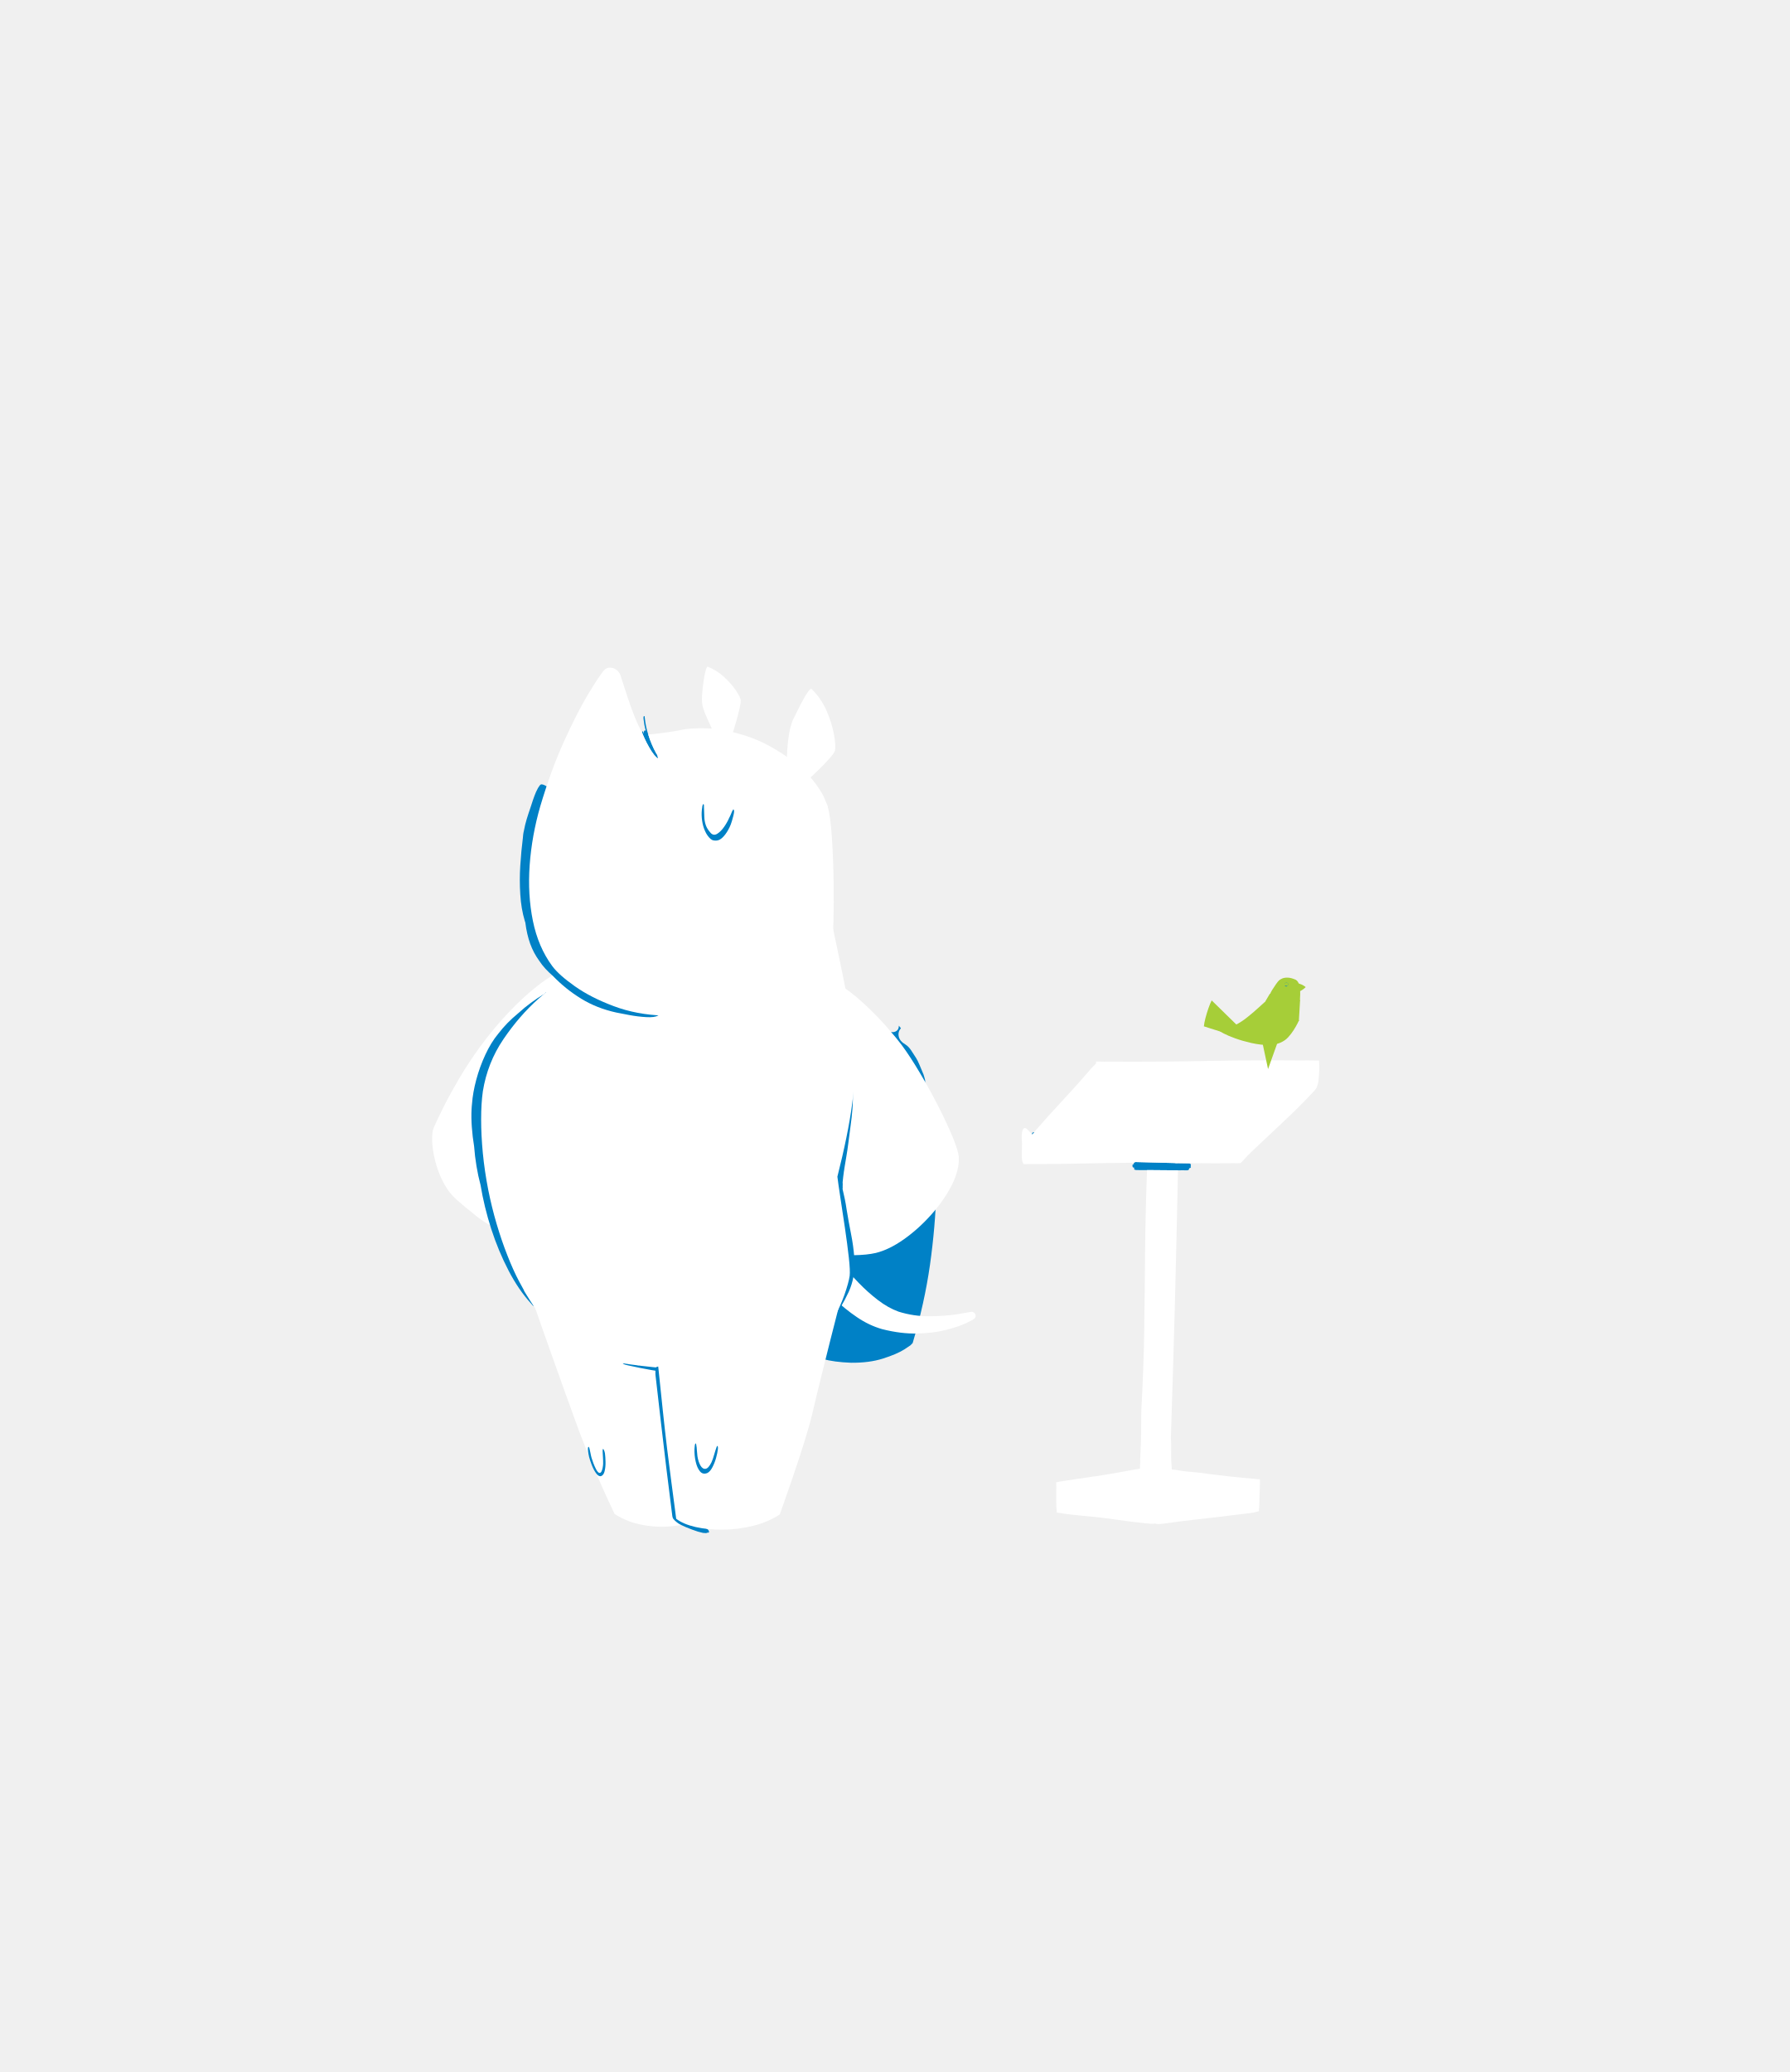
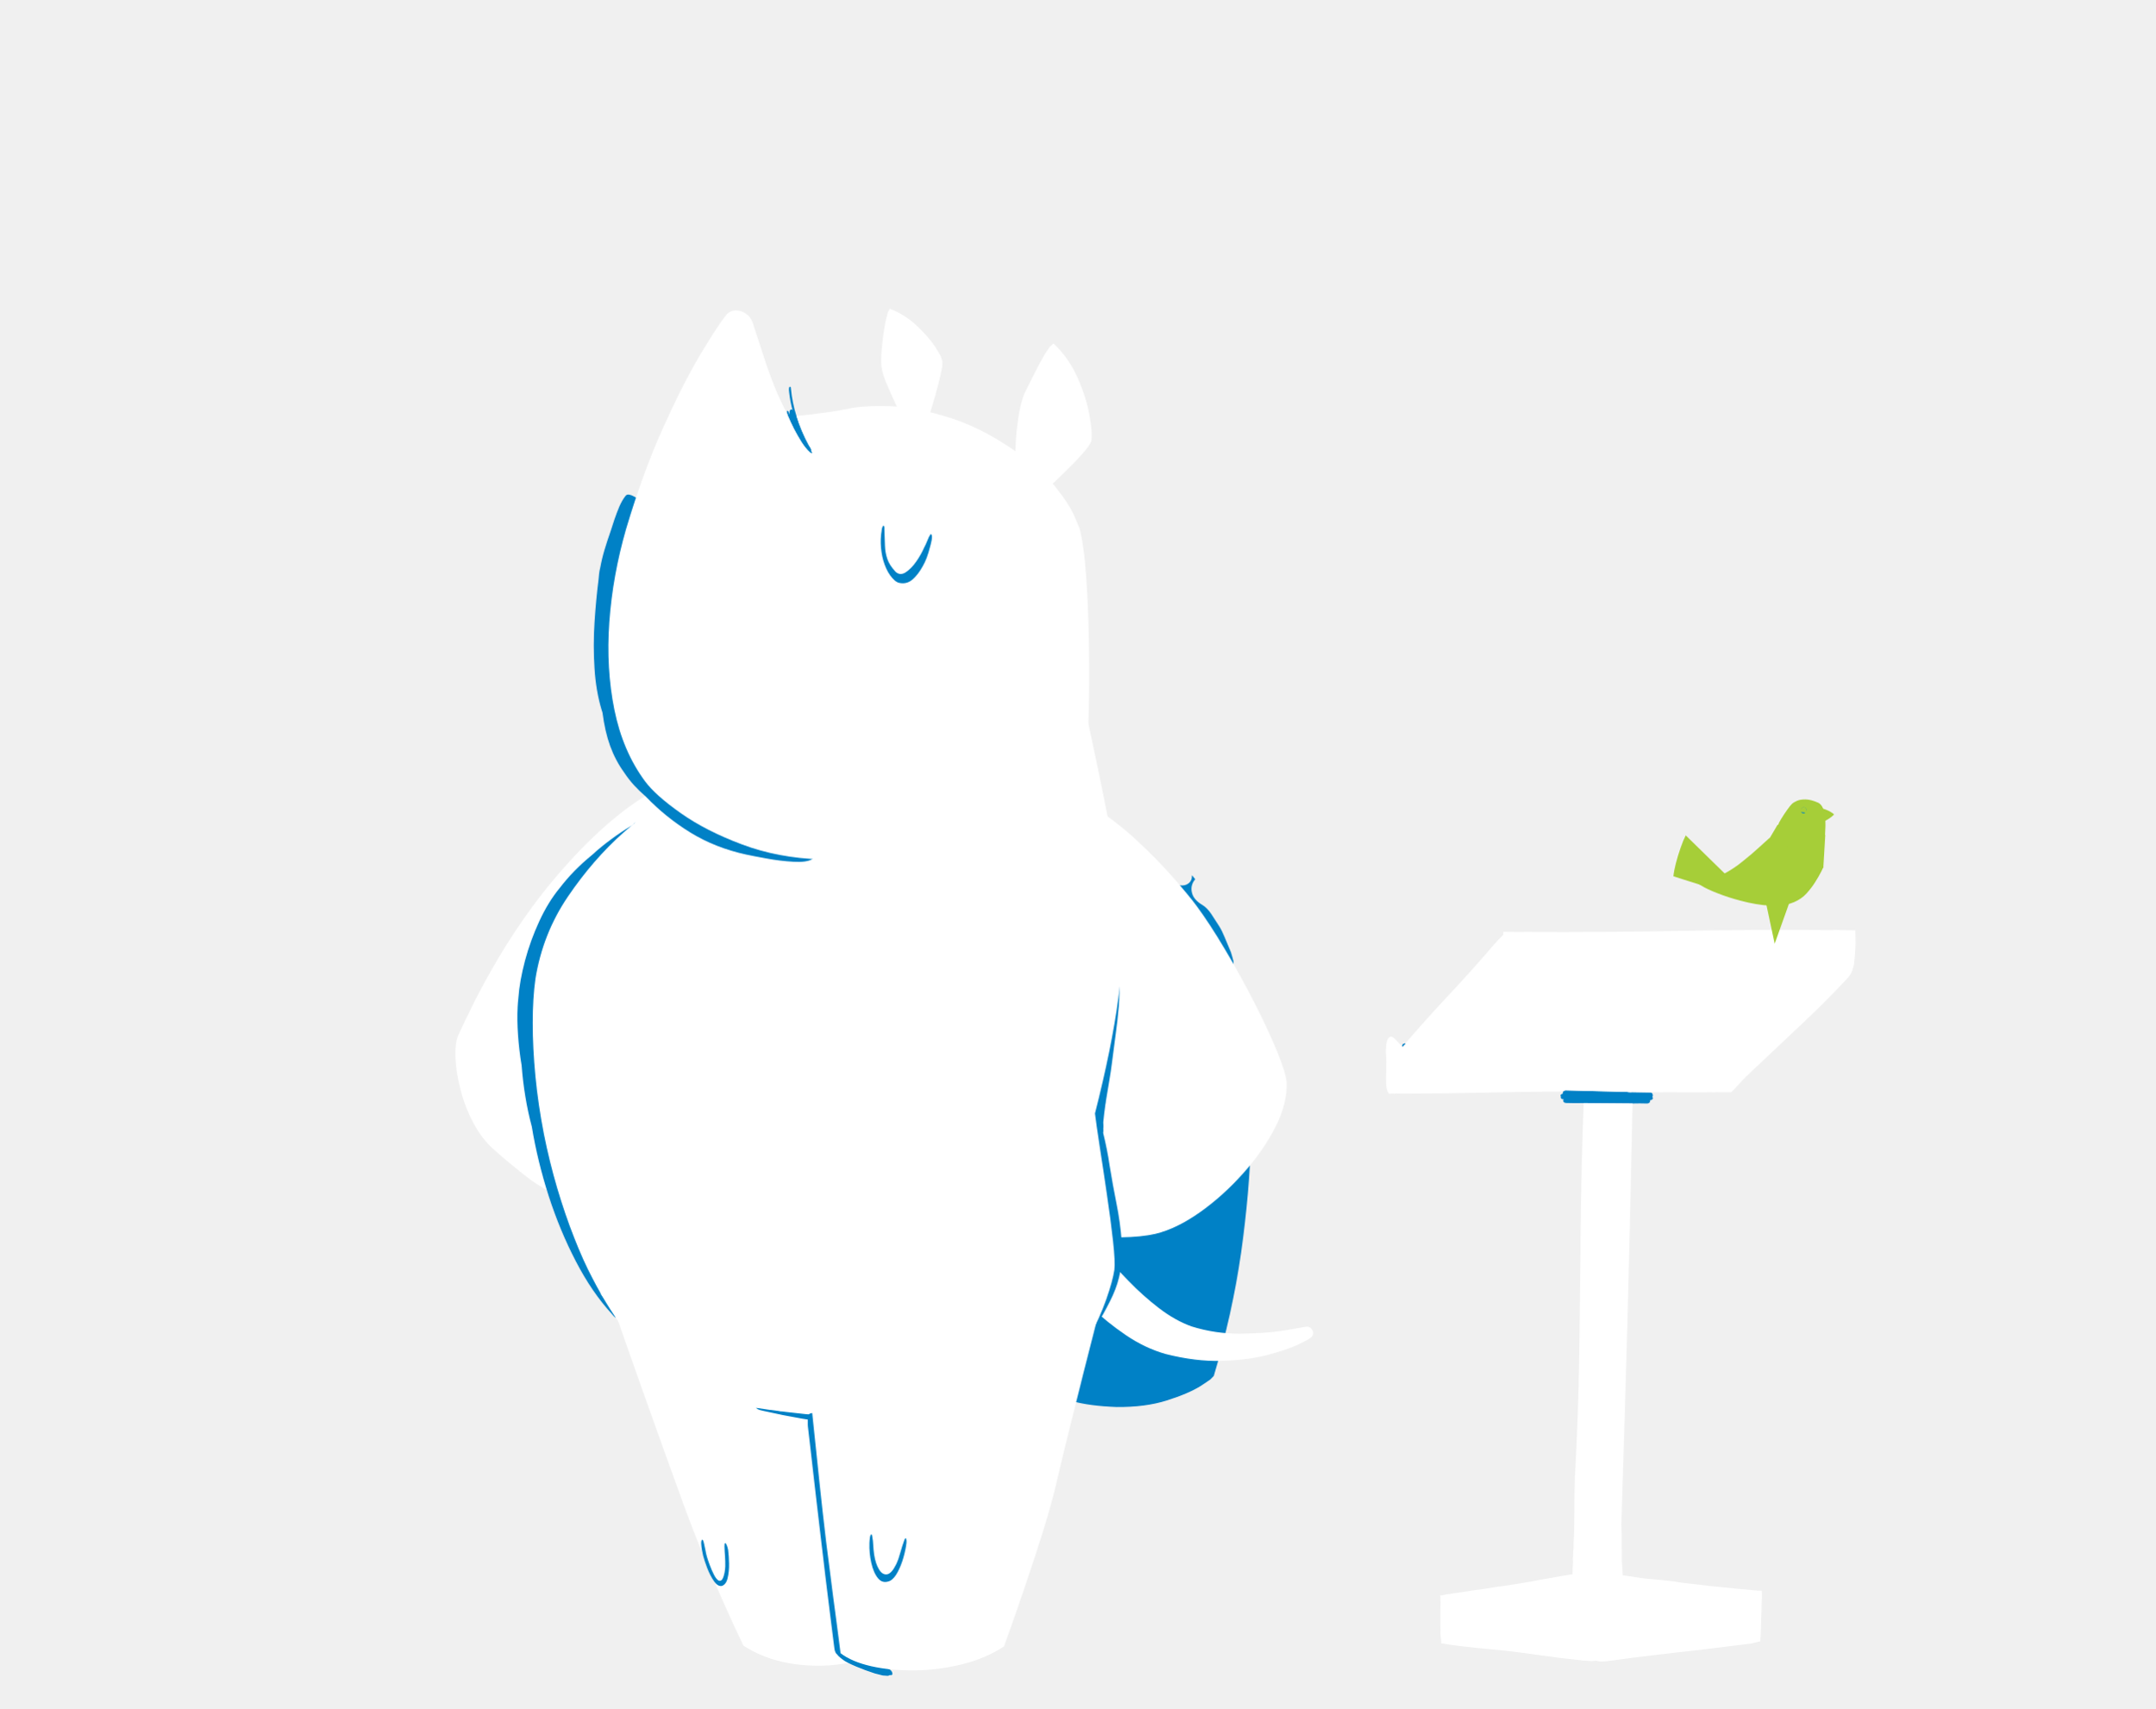
- <svg xmlns="http://www.w3.org/2000/svg" xmlns:xlink="http://www.w3.org/1999/xlink" preserveAspectRatio="none" width="760" height="880" viewBox="614 10 760 880">
+ <svg xmlns="http://www.w3.org/2000/svg" xmlns:xlink="http://www.w3.org/1999/xlink" preserveAspectRatio="none" width="580" height="460" viewBox="675 210 580 460">
  <defs>
    <g id="a">
      <path fill="#0081c6" d="M1801.75 495.7h-.05l-.4.15q-.15.1-.2.15 0 .1.1.2l-.2.1.15.15.05.05.15-.2.1-.1.05-.1q.1-.05.2-.15.05-.1.15-.15h-.2l.1-.1m51.55 10.8q.15-.15-.05-.45l.1-.3-.1-.4-.2-.15-.25-.05H1848.4l-.4-.05-12.85-.1-.4.15-.05.1-.1.3.05.15q-.35.1-.45.25-.1.2.05.4-.1.2.05.35.15.2.55.2-.2.25-.05.5.15.25.65.25h1.75q.9 0 1.8-.05 2.55 0 5.05-.05 2.55 0 5.1-.05.75 0 1.5-.05h1.45q.35 0 .55-.2.2-.15.1-.45l.1-.05q.3-.05.45-.25z" />
      <path fill="#FFF" d="M1849.15 507.9v-.4q-2.55.05-5.1.05-2.5.05-5.05.05-.25 13.2-.15 26.45.15 13.2.2 26.45.05 13.2-.45 26.35V590q.05 2.25.05 5.05.05 2.8-.05 5.35v.7q0 .4-.05.7v1.2l-.05.2v.3q0 .15.05.35v.7q0 .45-.05 1v1.15q-2.1.35-4.2.8-2.15.4-4.2.85l-2.1.4-3.55.65-1.4.2-2.2.4h-.05l-.5.1q-1.25.2-2.55.4-1.25.25-2.55.45l-.3.05q-.15.05-.35.05l-.65.1.05.1h-.05v-.1q-.35.1-.7.15l-.7.1-.45.1q-.25.05-.45.1l-.5.1q.05.25.05.5v.45q.05.25.05.45v2.35q0 1.55.1 3.45v.7q.05.3.05.65.05.35.1.75 0 .35.05.75.3.05.6.05.25.05.55.1.35.05.75.1.35.05.75.1.45.05.95.1.45.05.95.1 2.95.3 5.85.5 2.85.2 5.05.45l3.35.4q2.45.3 5.4.65 2.9.3 5.2.5l1.9.1 1-.1q.15.05.4.1t.5.05q.4 0 .9-.05.55-.05 1.1-.15 4.95-.8 9.5-1.4 4.6-.65 9.25-1.25 4.7-.65 9.75-1.4.3-.05.65-.1.3-.1.6-.15.35-.1.65-.2.3-.05.65-.15 0-.55.05-1.2 0-.65.05-1.4v-.3-.9-.3-.25q.05-1.55.05-3.25.05-1.65 0-2.75l-.05-.3h-.65q-.35-.05-.7-.05l-1.4-.1q-.25-.05-.5-.05l-1.5-.1-6-.5-6-.6q-1.75-.3-3.85-.45-2.05-.15-3.9-.3-.75-.1-1.95-.25-1.15-.2-2.45-.3-.1-.9-.15-1.7-.05-.8-.1-1.25-.05-1.85-.1-3.8 0-1.9-.15-3.8v-.1q.3-22.05.5-44.05.15-22.05.2-44.15m45.55-31.55q.15-1.45.15-3.25 0-.75-.05-1.45 0-.7-.05-1.4h-4.4q-.2 0-.4.05h-.7q-15.7.15-31.4.75t-31.4.8q-1.1 0-2.1.05h-2.7v.6l-.2.25q-.5.5-.95 1-.45.5-.85 1-4.4 5.4-9 10.55-4.55 5.1-8.9 10.4l-.1.1h.2q-.1.05-.15.15-.1.1-.2.15l-.05.1-.1.1-.15.2-.05-.05-.05.05q-.55-.65-1.15-1.25-.55-.6-.9-.8l-.25-.05-.1-.05q-.75.2-.9 1.45-.15 1.25-.05 2.45l.1 1.35v2.1q-.05 1.45.05 2.8.15 1.4.6 1.8v.05h.05l.1.05.35-.05h.6q.2 0 .35-.05h1.5q8.3-.15 16.65-.5 8.3-.35 16.6-.55l.05-.1.4-.15 12.85.1.4.05h.35l.35-.05H1849.95l3.2-.05h1.75q.9 0 1.8-.05 2.15-.05 4.3-.05l4.35-.1H1866.2l.3-.05h1.7q.7-.05 1.4-.05l.4-.4q.2-.25.4-.45.7-.75 1.1-1.25l.35-.4.1-.15.2-.15.2-.2.15-.2.55-.55.55-.55.45-.45 9.6-9.5q4.85-4.75 9.35-9.8.65-.7 1-1.3.3-.6.35-1l.1-.3.15-.6.1-1.15z" />
    </g>
    <path fill="#FFF" d="M949.7 654.45l3.7 8.65q2.65 6.55 8.3 12.45 5.65 5.9 15.85 6.1 5.45-.15 11.15-.7 5.7-.55 10.05-1.05l5.55-.5 11.8-5.35q26.35-4.7 42.45-11.5 16.15-6.85 26.35-14.55 10.15-7.75 18.6-15.1 7.55-6.45 12.55-15.8 5-9.35 7.55-19.25 2.6-9.95 2.9-18.15.3-8.2-1.5-12.35-3.45-7.75-9.1-19.2-5.7-11.4-13.75-25.2-8.05-13.75-18.6-28.45-11.75-16.15-25.15-30.5-13.35-14.35-27.05-25.1-13.75-10.75-26.6-16.1-13.25-4.95-18.5 2.45Q981 432.6 980.7 446q-.3 13.45 1.3 26.65 1.6 13.25 2.15 20.05 0 10.25-6.3 29.05-6.3 18.75-14.15 42.05-7.85 23.25-12.55 46.95-4.7 23.7-1.45 43.7z" id="b" />
    <path fill="#0081c6" d="M822.65 544.4q-2.4-11.25-5.55-22.4-3.15-11.15-7.45-22.05-1.3-3.1-2.8-4.7-1.5-1.6-3-2.85-1.45-1.2-2.55-3.25-.8-1.45-1.15-2.7-.35-1.3-.35-2.35-4.35-4.4-8.75-8.95-4.35-4.5-8.05-8.9-3.75-4.4-6.05-8.4-3.45-2.2-6.25-4.3-2.85-2.1-4.65-3.6l-.55-.75q-.35-.6-.75-1.05-.25 6.85-5.3 8.25-5.1 1.35-10.95.4-5.9-.95-8.55-1.05l-2.6 1.05-3.85 2.4q-4.55 3.1-9 6.7-4.5 3.55-6.35 5.3-3.15 2.85-6.25 3.25-3.05.4-5.05-1.15-2.05-1.55-1.95-4.65-.5.55-.95 1.1-.45.6-.95 1.15 2.85 3.35 1.9 7.5-.9 4.2-6.15 7.2-2.8 1.7-5.15 5.15-2.4 3.5-4.5 6.8-1.55 2.35-3.25 6.35-1.75 4.05-3.7 8.65-.35 1.25-.75 2.45l-.7 2.5q-.05 4.35-.85 8.75-.85 4.45-2.2 8.1-1.35 3.7-2.85 5.8-.25 1.2-.5 2.35-.3 1.15-.55 2.3-.4 2.05-1.05 5.75-.6 3.7-1.4 8.35-2.05 26.85-1.45 58.65.6 31.8 5.3 66.6 4.75 34.75 15.25 70.6l2.05 2.1 5.4 3.65q7.05 4.45 19.5 8.45 12.4 4 28.9 3.95 15.45-.45 25.8-3.25 10.3-2.8 15.9-6.15l4.45-3 2.35-2.4q4.45-13.45 8.75-35.65 4.25-22.25 8.05-49.4 3.85-27.15 6.95-55.45 3.1-28.25 5.3-53.8l-.5-9.7q-.3-4.85-.65-9.7z" id="c" />
    <path fill="#FFF" d="M823.5 476.15q-.1-12.8-2.45-25.8-2.4-12.95-9.55-21.6-7.15-8.65-21.5-8.4-13.05.85-26.75 8.95-13.75 8.1-26.15 19.35-12.45 11.3-21.6 21.6-9.2 10.35-13.2 15.65-7.8 10.3-16.65 24.9-8.85 14.55-16.85 29.8-8 15.25-13.25 27.6-5.25 12.3-5.9 18.05-.8 11.75 6.05 25.6 6.9 13.85 18.55 26.95 11.6 13.1 24.9 22.55 13.35 9.45 25.35 12.4 8.05 1.9 19.95 2.15 11.85.25 26.05-2.15 14.25-2.45 29.35-8.65 13.1-5.25 22.6-7 9.5-1.75 15.05-2.2l4.45-.8 2.3-1.25q2.9-20.4.55-43.4-2.35-23-7.05-45.2-4.7-22.2-8.9-40.1-4.2-17.9-5-28.1-.25-8.1-.35-20.9z" id="d" />
    <path fill="#FFF" d="M743.05 735.4l2.4 26.55 5.3 56.55q3.05 32.05 5.35 56.5l2.45 26.15q5.05 6.6 16.15 10.9 11.1 4.3 25.05 5.7 13.95 1.45 27.6-.6 13.6-2.05 23.65-8.2l3.25-9.65q3-9.1 7.2-23.65 4.15-14.5 7.8-31.1 2.85-13.45 5.95-28.85 3.15-15.4 5.85-29.3 2.7-13.9 4.45-22.8l1.75-9.3q-7.5-13.8-27.25-19.8t-43.75-6.55q-24-.6-44.3 1.9-20.3 2.45-28.9 5.55z" id="e" />
    <path fill="#0081c6" d="M943.65 840.8q-1.05-2.05-1.45-3.45-.75-2.75-1.15-5.5-.35-2.8-.9-5.5l-.5-1.5-.55-.4q-.6.1-1.05 1.35-.4 1.2-.4 2.45.15 3.15 1.1 7.5.95 4.35 3.1 7.95 2.1 3.6 5.8 4.45 3.45.45 5.8-2.6 2.35-3 3.65-7.05 1.3-4.05 1.65-6.75.15-1 .2-2.9.05-1.9-.25-3.6-.3-1.75-1.25-2.3l-.2-.05q-.15 0-.2.05-.35.35-.45.85l-.15.7q-.25 1.9-.3 3.9 0 2-.35 3.95-.3 1.7-1.15 4.5-.85 2.8-2.15 5.3-1.3 2.45-3 3.1-1.75.45-3.3-.95-1.5-1.45-2.55-3.5z" id="f" />
    <path fill="#FFF" d="M923.4 167.5q-7.3 4.55-12.05 9.45l-3.75 4.25-1.65 2.85-.5 2.95-.15 4.9q0 5.8.3 12.55.3 6.75.65 11.65l.35 5.15 3.1.4q2.9.45 5.9.75l2.3.15 1.1-.1q6.6-9.4 10.15-14.5 3.55-5.1 5.2-8.2 1.65-3.1 2.5-6.45 1-3.95 1.75-11 .8-7.05.95-13.2l-.1-4.9-.55-2.4q-8.2 1.15-15.5 5.7z" id="g" />
    <path fill="#FFF" d="M849.85 162.55l-1.6-2.25q-9.45 6.35-16.05 16.6-6.6 10.3-10.05 19.9-3.45 9.65-3.4 13.95.35 2.7 3.35 8.4 3 5.75 6.9 12.05 3.85 6.35 6.8 10.85l3.05 4.7 3.85-1.85q3.6-1.65 7.2-3.5l2.8-1.55 1.2-.9q2.9-13.8 3.9-23.65.95-9.85.75-15.95-.25-6.05-.95-8.65-.75-3-2.4-9.95-1.65-6.95-3.55-13.25l-1.8-4.95z" id="h" />
    <path fill="#FFF" d="M661.65 767.35l-12.75-1.2q-1.6 0-2.6 1.1-1.05 1.1-1.1 2.55-.05 1.5 1.3 2.7l2.6 1.4 5.45 2.2q6.9 2.6 18.4 4.6 11.45 2 26.2 1.2 14.7-.75 31.5-6.45 11.65-4.35 21.95-12.65 10.35-8.3 18.3-17.35 8-9.05 12.6-15.55l4.8-7.25-1.05-1.4-2.9-2.8q-3.8-3.5-8.4-7.55-4.65-4-7.35-6.3-2.1 3.35-7.35 10.9Q756 723 748.5 732q-7.45 9.05-16.15 16.9-8.75 7.85-17.75 11.9-13.4 5.4-27.85 6.4-14.4 1-25.1.15z" id="i" />
    <path fill="#0081c6" d="M1065.35 476.45q-4.7-4.8-10.2-9.3-5.25-4.85-11.3-9.3-6-4.5-12.8-8.55l-.4-.6q-.2-.25-.4-.45-.45-.1-.8-.15-.35-.05-.6-.05-1.2-.65-2.65-1.4-1.5-.8-2.65-1.45-.55-.35-1.1-.25-.55.15-.15 1.05l.55.45 1.4.95q1.85 1.25 4.5 3l.25.7q.1.4.25.85 2.75 8.15 6.25 16.05 3.45 7.95 6.35 16.05 5.6 17.2 7.45 34.5 1.85 17.3 3.35 34.5 1.55 17.25 6.15 34.15 5.65 20 5.8 40.05.1 20.1-4.5 39.8-4.55 19.65-13 38.4l-1.65 2.95q-1.4 2.45-3.1 5.95-1.75 3.5-2.85 7.05-.6.85-1.1 1.65-.45.85-.6 1.6.25.05.5.05l.5-.1q-.2 1.65 0 3.05.2 1.35 1 2.3-.5.8-.9 1.5-.35.75-.45 1.35.95 0 1.9-.95.9-.95 1.25-1.4 11.7-12.15 21.2-29.6 9.55-17.5 16.35-37.45 6.75-20 10.2-39.6 2.35-8.25 3.9-17.1 1.6-8.9 2.35-17.95 1.55-8.65 2.25-17.45.7-8.75.35-16.05-.05-1.25-.15-2.55-.1-1.3-.25-2.7-.65-9.8-3.75-21.55-3.1-11.7-8.25-22.8-5.15-11.15-11.8-19.2-3.95-5.15-8.65-10m-17.4 239.45q2.55-2.9 4.85-5.9-.9 1.3-1.85 2.6-.95 1.35-1.95 2.7-.45.45-1.4 1.6-.95 1.1-.95 2.2.15.05.4.1h.3q.1 0 .25-.15.15-.1.35-.3l.05.1.3.05q-1.1 1.5-2.2 3.05l-2.2 3q-.4.5-1.45 1.7-1.05 1.15-2.15 2.6-.25-1.35-.05-2.85t.7-2.95q.6-.5 1-1l.7-.7q2.75-2.9 5.3-5.85m32.7-63.1q-.528 1.736-1.1 3.45l1.05-3.4q.528-1.736 1.05-3.5-.475 1.75-1 3.45m-181.7 133.4l1.75.3q2.05.3 4.1.45 2.1.2 4.15.25-.2.35.25.55.45.2 1.45.35.4.05.75.1.4.05.85.1-1 .1-2 .15l-3.65.25q-1.25.1-2.25.55-.1 0-.3.2-.2.15-.2.3.25 1 1 1.1.75.1 1.75.05 11.55-.45 22.45-2.1 10.95-1.65 22.3-3.95.7-.1 2.35-.5 1.65-.4 2.5-1.25 0-.3-.25-.4-.2-.1-.35-.1l-.35-.05q-.35 0-.8.05-.4-.1-.85-.05-.45.05-.7.05-8.35 0-16.7.9-8.3.9-16.65 1.55-8.3.65-16.6-.2l-1.65-.2q-1.25-.15-2.35 0l-.65.75-.05.45.7.35m41.9-1.15q.2-.05.4-.15.2-.05.35-.15.4 0 .8-.05l.75-.05q-.4.05-.65.1t-.45.1l-.6.1-.6.1M746.95 525.2l-.3-2.3q-.3-1.75-.9-3.1-.25-.25-.55-.2-.3 0-.5.3l-.2 1-.1 2.05q-.05 2.5 0 5.25v3.7q-.4 8.85.15 16.75.6 7.9 1.65 15.65 1.05 7.8 2.05 16.25.65 5.45 1.6 11.1.95 5.65 1.85 11.35.05.65.15 1.25.1.6.2 1.15.4 2.55.65 5.1.3 2.5.5 4.95-.1.9-.1 1.85-.05.95.05 1.8 0 .6-.05 1.2 0 .65.1 1.3-1.2 4.65-2.2 9.3-1 4.65-1.7 9.25-1.9 10.9-4.2 21.75-2.35 10.9-3.25 21.85-.65 9.75.65 17t4.35 14q3.1 6.75 7.85 14.85.15.25.4.8t.6 1.25q0 .25.05.55.05.25.2.5l.25-.05q.45.8.95 1.45.55.7 1.1 1 .3-.15.3-.5v-.55q0-.45-.15-1.1-.2-.6-.55-1.35 1.3-1.6 2-3.7l.8-2.7q1.4-6.35 2.6-13.05 1.15-6.65 2.15-13.05 2.5-15.4 4.95-31.25 2.45-15.8 3.95-31.3 1.1-13.05-1.05-26.6-2.2-13.55-6.85-26.7.05-.6 0-1.15 0-.55-.15-1-.15 0-.3-.1-.2-.1-.25-.05l-.1.05q-3.2-8.7-7.25-16.85-4-8.15-8.55-15.45l-1.1-1.65q-.9-1.3-1.7-2.4 0-.1-.2-.2-.2-.05-.35 0 .2-4.7.4-9.45.25-4.75.1-9.8z" id="j" />
    <g id="k">
      <path fill="#FFF" d="M955.75 420.8q-32.35 1.95-74.45 4.9-42.1 3-73.95 5.35l-33.55 2.45-6.15 9q-5.85 8.75-12.75 23.3t-10.45 32.15q-3.25 18 .4 46.1 3.6 28.05 13.25 66.4-.8 6.15-2.9 18.9-2.15 12.8-4.45 27.5-2.35 14.75-3.8 26.75-1.45 12.05-.9 16.6.9 6.2 4.65 17 3.8 10.75 10.3 22.85 6.5 12.15 15.7 22.35 9.15 10.25 20.95 15.4 14.6 5.8 36.3 8.2 21.75 2.35 46.25 2.2 24.5-.2 47.4-2.1 22.9-1.9 39.9-4.7 20.25-3.4 35.8-13.2 15.5-9.75 27.6-24.6 12.1-14.8 22.1-33.25 5.6-10.1 11-23.3 5.45-13.15 10.15-28.2 4.7-15.1 8.05-30.9 3.5-16.85 5.25-33.15 1.7-16.25 1.8-30.6.1-14.35-1.4-25.35-4.1-26.05-18.75-47.6t-32.4-37.35q-17.7-15.8-31.05-24.7l-14.95-9.75h-10.05l-24.9 1.35z" />
      <path fill="#0081c6" d="M1027.1 329.9q-1.45 1-1.4 3 .1 2 .4 3.7-1.25.65-1.3 3-.1 2.3.25 4.5l.4 2.4q.5 5 .3 10.2-.25 5.2.6 10.6 1.2 7 .5 15.15-.65 8.15-2.75 16-2.15 7.85-5.3 13.9l-.95 1.8-.3.9.5.35 1.4.1q.95-.9 1.75-2.25l1-1.8q1.2-2.6 2.2-5.4 1-2.75 2.4-4.8 1.95-2.7 3.15-7.35 1.25-4.65 1.7-9.55.5-4.95.1-8.6-.15-1.5-.2-3-.05-1.5 0-3.05.6-2.8.6-5.4 0-2.65-.2-5.85-.2-4-.1-7.35.05-3.35.25-7.15l.1-2.05q.05-1.75-.3-3.55-.3-1.85-1.35-2.55-.2.05-.35.15-.15.05-.3.15-.25-2.2-.65-3.65-.35-1.5-.9-1.95-.15-.15-.5-.35-.35-.2-.75-.25z" />
    </g>
    <path fill="#0081c6" d="M1051.6 302.65q-.5-1.15-1.7-1.2-1.2-.1-2.5.3-1.35.4-2.35.75-3.4 1.1-4.6 4.7-1.15 3.6-1.15 7.95 0 4.3.05 7.55-.1 5.4-.35 10.5-.25 5.1 0 10.55.6 10.65.5 21-.05 10.3-.45 20.95-.05 1.6 0 4.65.05 3.05.35 6.4-.2.05-.35.1-.2.1-.45.2l-.25.4q-.2.35-.6.6l-1 .7-.55.5q-.25.35-.3 1.05-.35.9-.5 1.85-.15.9-.25 1.45-.15.55-.3 1.15-.2.6-.45 1.1l-.15.5q-.15.35-.25.65-1.4-.4-2.45 1.35-1 1.75-1.6 3.75l-.65 2.2q-.6 1-1.5 1.7t-1.9 2.5q-1.05 2.15-2 3.95-1 1.8-1.95 3.5.5-1.75.45-3.2-.1-1.5-1.1-2.3-.75.55-1.35 1.75-.65 1.2-1.1 2.4-.4 1.15-.65 1.65-1.1 2.25-3.55 6.4-2.4 4.15-5 7.95-2.65 3.85-4.4 5.15l-.7.1q-.65.1-1 .5-.3.1-.25.4l.05.35q0 .15.35.3l.3.25q-.4 1.05-1.5 2.35-1.05 1.3-2.4 2.75-9 1.2-18.5 2.7-9.5 1.5-18.85 3.65-9.35 2.2-17.8 5.5-6.75 2.65-13.5 5.15-6.8 2.5-13.5 5.05l-2.1 1.05q-1.55.85-2.65 1.95-.05.25 0 .55 0 .25.1.5-.3.2-.25.5.1.25.35.55 2.5 2.7 9.3 4.05 6.8 1.4 14 1.85 7.2.5 10.9.6 16.4.45 30.7-4.6t27.05-14q3.85-2.15 7.3-4.7 3.45-2.55 6.6-5.8 5.8-5.45 10.25-12.85 4.4-7.4 7.85-17.5.2-.35.35-.7l.4-.7q5.25-9.95 8.65-22.45 3.45-12.45 5.45-25.5 2-13 3.1-24.6.15-1.15.4-3.2.2-2 .15-3.6.25-5.45-.05-10.75-.3-5.25-.85-11-.2-3.15-.55-7.15-.35-4-.95-7.9-.65-3.9-1.85-6.75z" id="l" />
    <g id="m">
      <path fill="#0081c6" d="M980.9 222.3l.4-1.3q.25-.95.1-1.7-.5-.4-.7 0-.2.45-.35 1.05-1.15 3.7-2.65 7.25-1.5 3.6-3.35 6.95-2.1 3.95-4.55 7.6-2.45 3.7-5.25 7.1-.3.3-.95 1-.7.75-.9 1.45l.15.1q-.35.3-.55.6-.25.35-.3.7.3.3.7.15.4-.15.65-.35 2.45-1.45 5.3-4.45 2.85-3.05 5.5-6.45 2.6-3.4 4.2-5.85.15-.2.45-.65.3-.5.6-1.05.2-.35.3-.75.1-.35.05-.7-.45-.25-.75.15t-.5.8q-.15.2-.25.4l-.3.4q.35-.85.45-1.65.05-.8-.35-1.4-.35-.2-.6-.1t-.45.4q1.2-2.5 2.2-4.95.95-2.45 1.7-4.75m-14.3 26.2l.25-.3h.05l-.3.3z" />
      <path fill="#FFF" d="M966.85 248.2l-.25.3.3-.3h-.05m45.6-63.95q-2.9 1.1-4.65 4.1-5.3 9.6-9.85 17.75-4.5 8.15-9 15.15-4.45 7-9.55 13.2-.3.55-.6 1.05-.3.45-.45.65-1.6 2.45-4.2 5.85-2.65 3.4-5.5 6.45-2.85 3-5.3 4.45-.25.2-.65.35-.4.15-.7-.15.05-.35.3-.7.2-.3.55-.6l-.15-.1q.2-.7.9-1.45.65-.7.95-1 2.8-3.4 5.25-7.1 2.45-3.65 4.55-7.6-2.9-1.1-7.15-2.85t-9-3.85q-4.7-2.1-9-4.3-6.95-3.95-20.9-7.25-14-3.3-33.35-1.7-19.3 1.55-42.4 12.4-11.7 5.9-19.2 12.5-7.55 6.6-11.4 11.85l-4.65 6.95q-4.35 8.75-9.45 26.95t-9.7 38.5q-4.6 20.25-7.4 35.15l-2.1 11.7-.5 5.35 1.2 3.65 3.1 6.75q4.05 8.25 13.25 21.1 9.2 12.85 25.1 28.85 13.95 13.5 28.95 22.25 15 8.7 28.05 13.55 13.05 4.85 21.2 6.75 22 5.1 41.9 2.45 19.95-2.6 34.85-9.1 14.9-6.45 21.9-12.9 14.8-13.7 24-35.6 9.2-21.9 13.1-48.4 3.85-26.55 2.6-54.2-1.8-34.2-6.7-61.8-4.9-27.65-10.2-46.15-5.35-18.5-8.3-25.3-1.35-2.95-4.1-3.85-2.75-.9-5.6.25z" />
    </g>
    <path fill="#FFF" d="M789.2 341.6q-3.4 5.75-11.45 18.2-8.05 12.45-17.8 27.65t-18.3 29.35q-8.55 14.1-12.85 23.2l49.1 7.45q46.65 6.55 107.9 14.7 61.2 8.1 107.35 13.7l35 3.95 12.65.65-7.8-9.85q-5.8-7.2-13.15-15.8-7.35-8.55-13.8-15.45-6.5-6.85-9.8-8.9l-35.8-15.85q-31.25-13.5-70.8-30.35-39.6-16.85-69.25-29.4l-31.2-13.25z" id="n" />
    <path fill="#0081c6" d="M840.25 295.25q-.35.05-.6.4-.25.3-.35.8-.05.25-.1.6l-.1.7q-.05.65-.05 1.4v1.3q.05 4.3.35 6.75.3 2.5.9 4.75 1.2 4.9 3.35 8.6 2.2 3.7 5.85 4.8.65.25 1.35.25.7 0 1.15-.1 3.2-.85 5.8-3.55 2.55-2.65 4.2-6.4 1.65-3.7 2.2-7.55l.1-.7q.1-.55.1-1.2.2-1 .15-1.8-.05-.85-.4-1.4-.45.15-.65.7-.15.55-.2.8-1.2 4.15-2.2 7.35-.95 3.25-2.75 5.6-1.75 2.35-5.45 3.85-2.65.85-4.95-2.1-2.3-3-3.9-7.55-1.6-4.6-2.2-8.45l-.4-1.8-.3-1.9q-.15-1.3-.35-2.3-.25-.95-.55-1.85z" id="o" />
    <path fill="#FFF" d="M915.85 293.65q-.95-9.75-6.65-17.4-5.7-7.65-18.65-10.15-13.2-1.9-21.3 3.85-8.15 5.75-12.65 14.6-4.45 8.8-6.65 16.15 8.9 1.05 20.1 2.9 11.2 1.85 23 4.1 11.75 2.2 22.35 4.35 1.35-8.7.45-18.4z" id="p" />
    <path fill="#0081c6" d="M1057.8 788l-.65-.1q-.5-.05-.9-.1-.05 0-.15.05h-.1q-.55.45-.6.75 0 .3.35.55-.2.85-.35 1.65-.1.8-.25 1.35-4.4 18.4-8.15 35.75-3.8 17.4-7.4 34.8-3.6 17.4-7.45 35.85-.25 1.2-.15 2.15t.45 1.65q-1.6.85-3.2 1.6-1.55.75-3.05 1.4-2.55.8-5.1 1.5t-5.2 1.25l-3.75.5q-3.2.45-6.15 1.5t-2.9 2.9q.25.3.6.35.4.05.8-.05.25.15.55.25.3.1.55.15l2.9-.15 4.6-.95q5.4-1.4 10.85-3.25 5.4-1.85 7.4-3 .55-.3 1.8-1.1 1.25-.75 2.15-1.7.55-.3 1-1.05.45-.7.7-1.9 4.1-18.25 7.85-35.6 3.75-17.4 7.4-34.8 3.65-17.4 7.45-35.65l.15-.95q.1-.9.15-2.15.3-1.35-.05-2.3-.3-.95-2.15-1.15z" id="q" />
    <path fill="#FFF" d="M899.05 742.6q2.25 9.75 5.6 24.35 3.3 14.55 6.6 29.5t5.5 25.85q1.9 9 5.65 21.75 3.8 12.7 7.95 25.25t7.1 21l3.15 8.95q10.15 5.85 23.3 8.7 13.15 2.85 26.65 3.05 13.55.2 24.85-1.85 11.35-2.1 17.9-6.15l1.75-7.8q1.75-7.4 4.45-19.4 2.75-11.95 5.85-26.1 3.05-14.2 5.8-28.15 4.05-20.55 6.9-35.15 2.8-14.6 4.3-22.55l1.45-8.5q-8.7-2.95-30.9-8.65-22.15-5.7-49.35-10.95-27.2-5.3-51-6.9-23.8-1.65-35.85 3.5l2.35 10.25z" id="r" />
    <path fill="#0081c6" d="M938.3 828.5q.2 3.1 1.2 6.95 1 3.8 2.75 6.95 1.7 3.15 4.05 4.3 4 1.55 6.85-1.1 2.85-2.65 4.45-7.45 1.6-4.75 1.75-9.5.05-1.1-.1-2.65-.15-1.55-.85-1.55-.15.3-.3.65l-.15.5q-.6 2-.85 4.2-.3 2.15-.8 4.3-1.15 4.45-3.3 7.15t-4.75 2.35q-2.55-.35-4.9-4.95-1.2-2.6-1.95-5.7-.8-3.05-1.8-5.85-.6-1.4-1-.55-.35.8-.3 1.95z" id="s" />
    <path fill="#A6CE38" d="M1015.35 632l-41.8 2.3L989 819.4l26.35-187.4z" id="t" />
    <path fill="#A6CE38" d="M1072.2 375.55l-4.05-17.8q-26-12.55-57.2-16.7-31.2-4.15-54.1-4l-24 .5-6.8 14.25q-6.4 13.4-13.6 28.5-7.2 15.05-10.05 21.15l180.85 23.65-3.85-17.3q-3.6-16.05-7.2-32.25z" id="u" />
    <path fill="#A6CE38" d="M1001.3 267.15q-15.6 1.8-25.15 7.4-9.55 5.55-13.9 10.55-4.6 5.15-13 19.85-8.4 14.7-15.2 28.7l-5.1 11.25-1.65 5.8q1.5 5.7 11.65 11.85 10.1 6.15 24.4 11.1 14.25 4.9 28.2 6.9 16.55 2.1 33.15.8 16.55-1.3 28.7-5.5 12.15-4.25 15.35-10.85l-1.4-28.15q-1.5-20.5-7.7-40.2-6.2-19.7-20.15-25-22.55-6.3-38.2-4.5z" id="v" />
    <path fill="#A6CE38" d="M1099.4 333.3q11.45-10.2 19.2-22.3l-3.55-2.1-10.1-4.2q-13.4-5.25-36.75-7.1l2.95 10.5q3.05 9.8 6.7 21.3 3.65 11.5 5.55 17.3l16-13.4z" id="w" />
    <path fill="#A6CE38" d="M742.65 637l35.5-.45q-6.6-11.15-13.15-21.9-6.55-10.8-13.45-22.4l-105.9-49.4Q604.3 523.5 572.7 508.8l-33.5-15.6q-2.05 17.75-1.3 45.5.8 27.75 3.9 55.4 3.15 27.65 8.2 45.1l36.15-.25q33.95-.35 78.35-.9 44.45-.6 78.15-1.05z" id="x" />
    <path fill="#A6CE38" d="M901.15 445.75l-9.45 2.5q-2.9 14.1-8.25 46.55-5.35 32.5-15.65 74.6-8.4 37.55-26.8 76.8-18.4 39.2-59.2 75l12.6 1.85 23.35-2.45q28.75-4.55 70.05-17.05t86.3-32.35q52.95-24 83.6-48.35 30.65-24.3 44.3-48.7 13.65-24.4 15.6-48.55 2.15-25.45-.45-50.4-2.6-25-6.1-41.95l-4.2-18.1-33.6 4.5q-31.85 4.4-73.75 10.55-41.9 6.1-73.85 11.3l-24.5 4.25z" id="y" />
    <path fill="#0081c6" d="M1022.3 307.6l-1.95-.6-2.05-.25-2.05.25-1.9.6-1.8 1.05-1.5 1.3-1.3 1.7-.9 1.85-.6 2-.15 2.1.15 2.05.6 2 .9 1.9 1.3 1.65 1.5 1.35 1.8 1 1.9.65 2.05.2 2.05-.2 1.95-.65 1.75-1 1.5-1.35 1.3-1.65.95-1.9.55-2 .2-2.05-.2-2.1-.55-2-.95-1.85-1.3-1.7-1.5-1.3-1.75-1.05z" id="z" />
    <path fill="#A6CE38" d="M1032.8 313.4l-.75-4.85q-.85-4.45-3.65-8.95-2.8-4.45-8.5-4.7-6.65.35-9.9 5.9-3.25 5.5-3.9 12.4l26.7.2z" id="A" />
  </defs>
  <use xlink:href="#a" transform="matrix(1.29524 .02345 -.0238 1.27998 -1268.65 -185.9)" />
  <use xlink:href="#b" transform="matrix(-.46756 -.00325 -.00316 .47095 1326.1 225.2)" />
  <use xlink:href="#c" transform="matrix(-.46756 -.00325 -.00316 .47095 1326.85 227.2)" />
  <use xlink:href="#d" transform="matrix(-.46756 -.00325 -.00316 .47095 1326.85 227.2)" />
  <use xlink:href="#e" transform="matrix(-.47208 -.0032 .10678 .56271 1179.75 144.25)" />
  <use xlink:href="#f" transform="matrix(-.33221 -.00824 .0818 .49065 1114.7 228.6)" />
  <use xlink:href="#g" transform="matrix(-.5016 -.12114 -.10536 .45607 1402.45 333.05)" />
  <use xlink:href="#h" transform="matrix(-.50435 -.10913 -.09444 .45845 1401.5 321.55)" />
  <use xlink:href="#i" transform="matrix(-.46715 .03687 .03697 .46716 1301.35 185.3)" />
  <use xlink:href="#j" transform="matrix(-.45743 -.00812 -.00333 .4685 1318.5 229.9)" />
  <use xlink:href="#k" transform="matrix(-.45743 -.00812 -.00333 .4685 1318.5 229.9)" />
  <use xlink:href="#l" transform="matrix(-.5011 -.1232 -.10724 .45564 1402.75 335.15)" />
  <use xlink:href="#m" transform="matrix(-.5011 -.1232 -.10724 .45564 1402.75 335.15)" />
  <use xlink:href="#n" transform="matrix(-.25769 -.08885 -.05693 .45822 1188.25 306.35)" />
  <use xlink:href="#o" transform="matrix(-.49167 -.26064 -.12659 .51912 1376 419.45)" />
  <use xlink:href="#p" transform="matrix(-.5011 -.1232 -.10724 .45564 1408.65 319.8)" />
  <use xlink:href="#q" transform="matrix(-.47302 -.00327 -.03418 .56142 1420.85 151.45)" />
  <use xlink:href="#r" transform="matrix(-.47302 -.00327 -.03418 .56142 1420.85 151.45)" />
  <use xlink:href="#s" transform="matrix(-.47302 -.00327 -.03418 .56142 1391.1 163.3)" />
  <use xlink:href="#t" transform="matrix(.2801 -.00359 0 .10977 875.6 377.65)" />
  <use xlink:href="#u" transform="matrix(.09932 .00087 -.03009 .13145 1070.9 386.85)" />
  <use xlink:href="#v" transform="matrix(.08958 .01233 -.00858 .09138 1073.55 388.45)" />
  <use xlink:href="#w" transform="matrix(.07344 .01431 -.0159 .0736 1091.4 390.35)" />
  <use xlink:href="#x" transform="matrix(.07263 .02386 -.02806 .07364 1103.35 385.7)" />
  <use xlink:href="#y" transform="matrix(.06036 .0454 -.04784 .06107 1118.8 367.75)" />
  <use xlink:href="#z" transform="matrix(.07407 .00938 -.01143 .0746 1088.6 394.9)" />
  <use xlink:href="#A" transform="matrix(.07407 .00938 -.01143 .0746 1088.35 395.75)" />
</svg>
